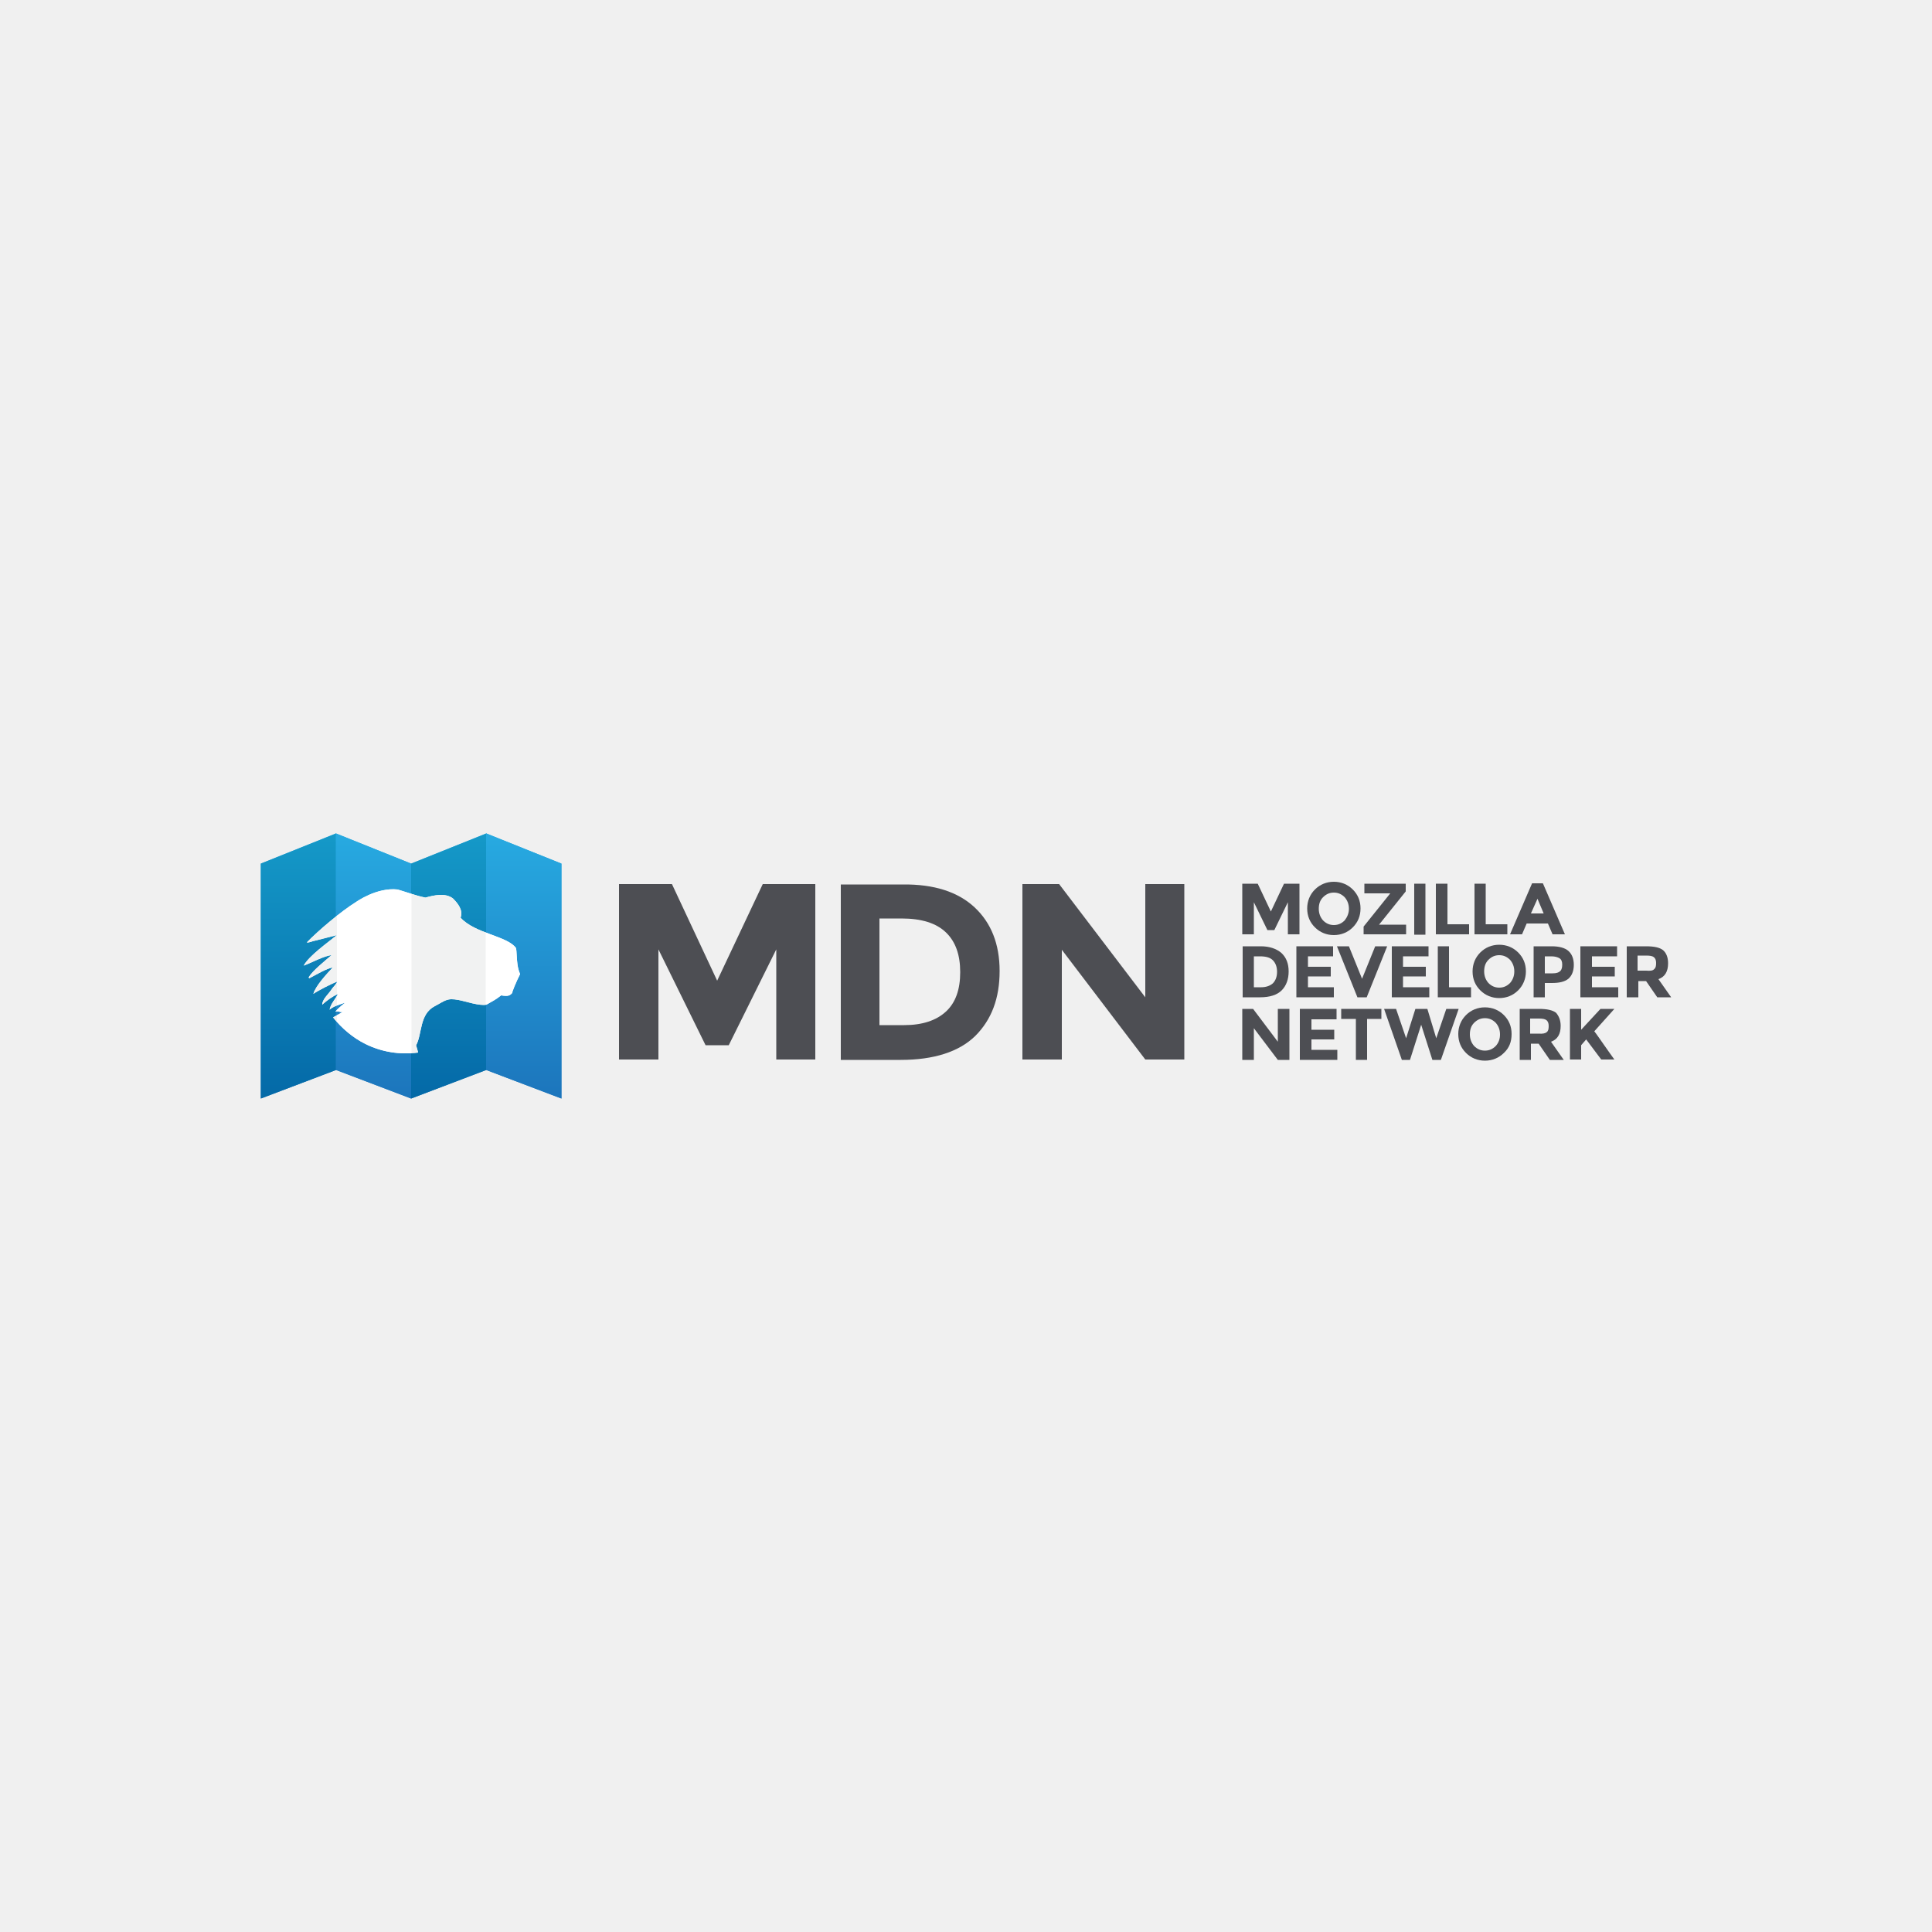
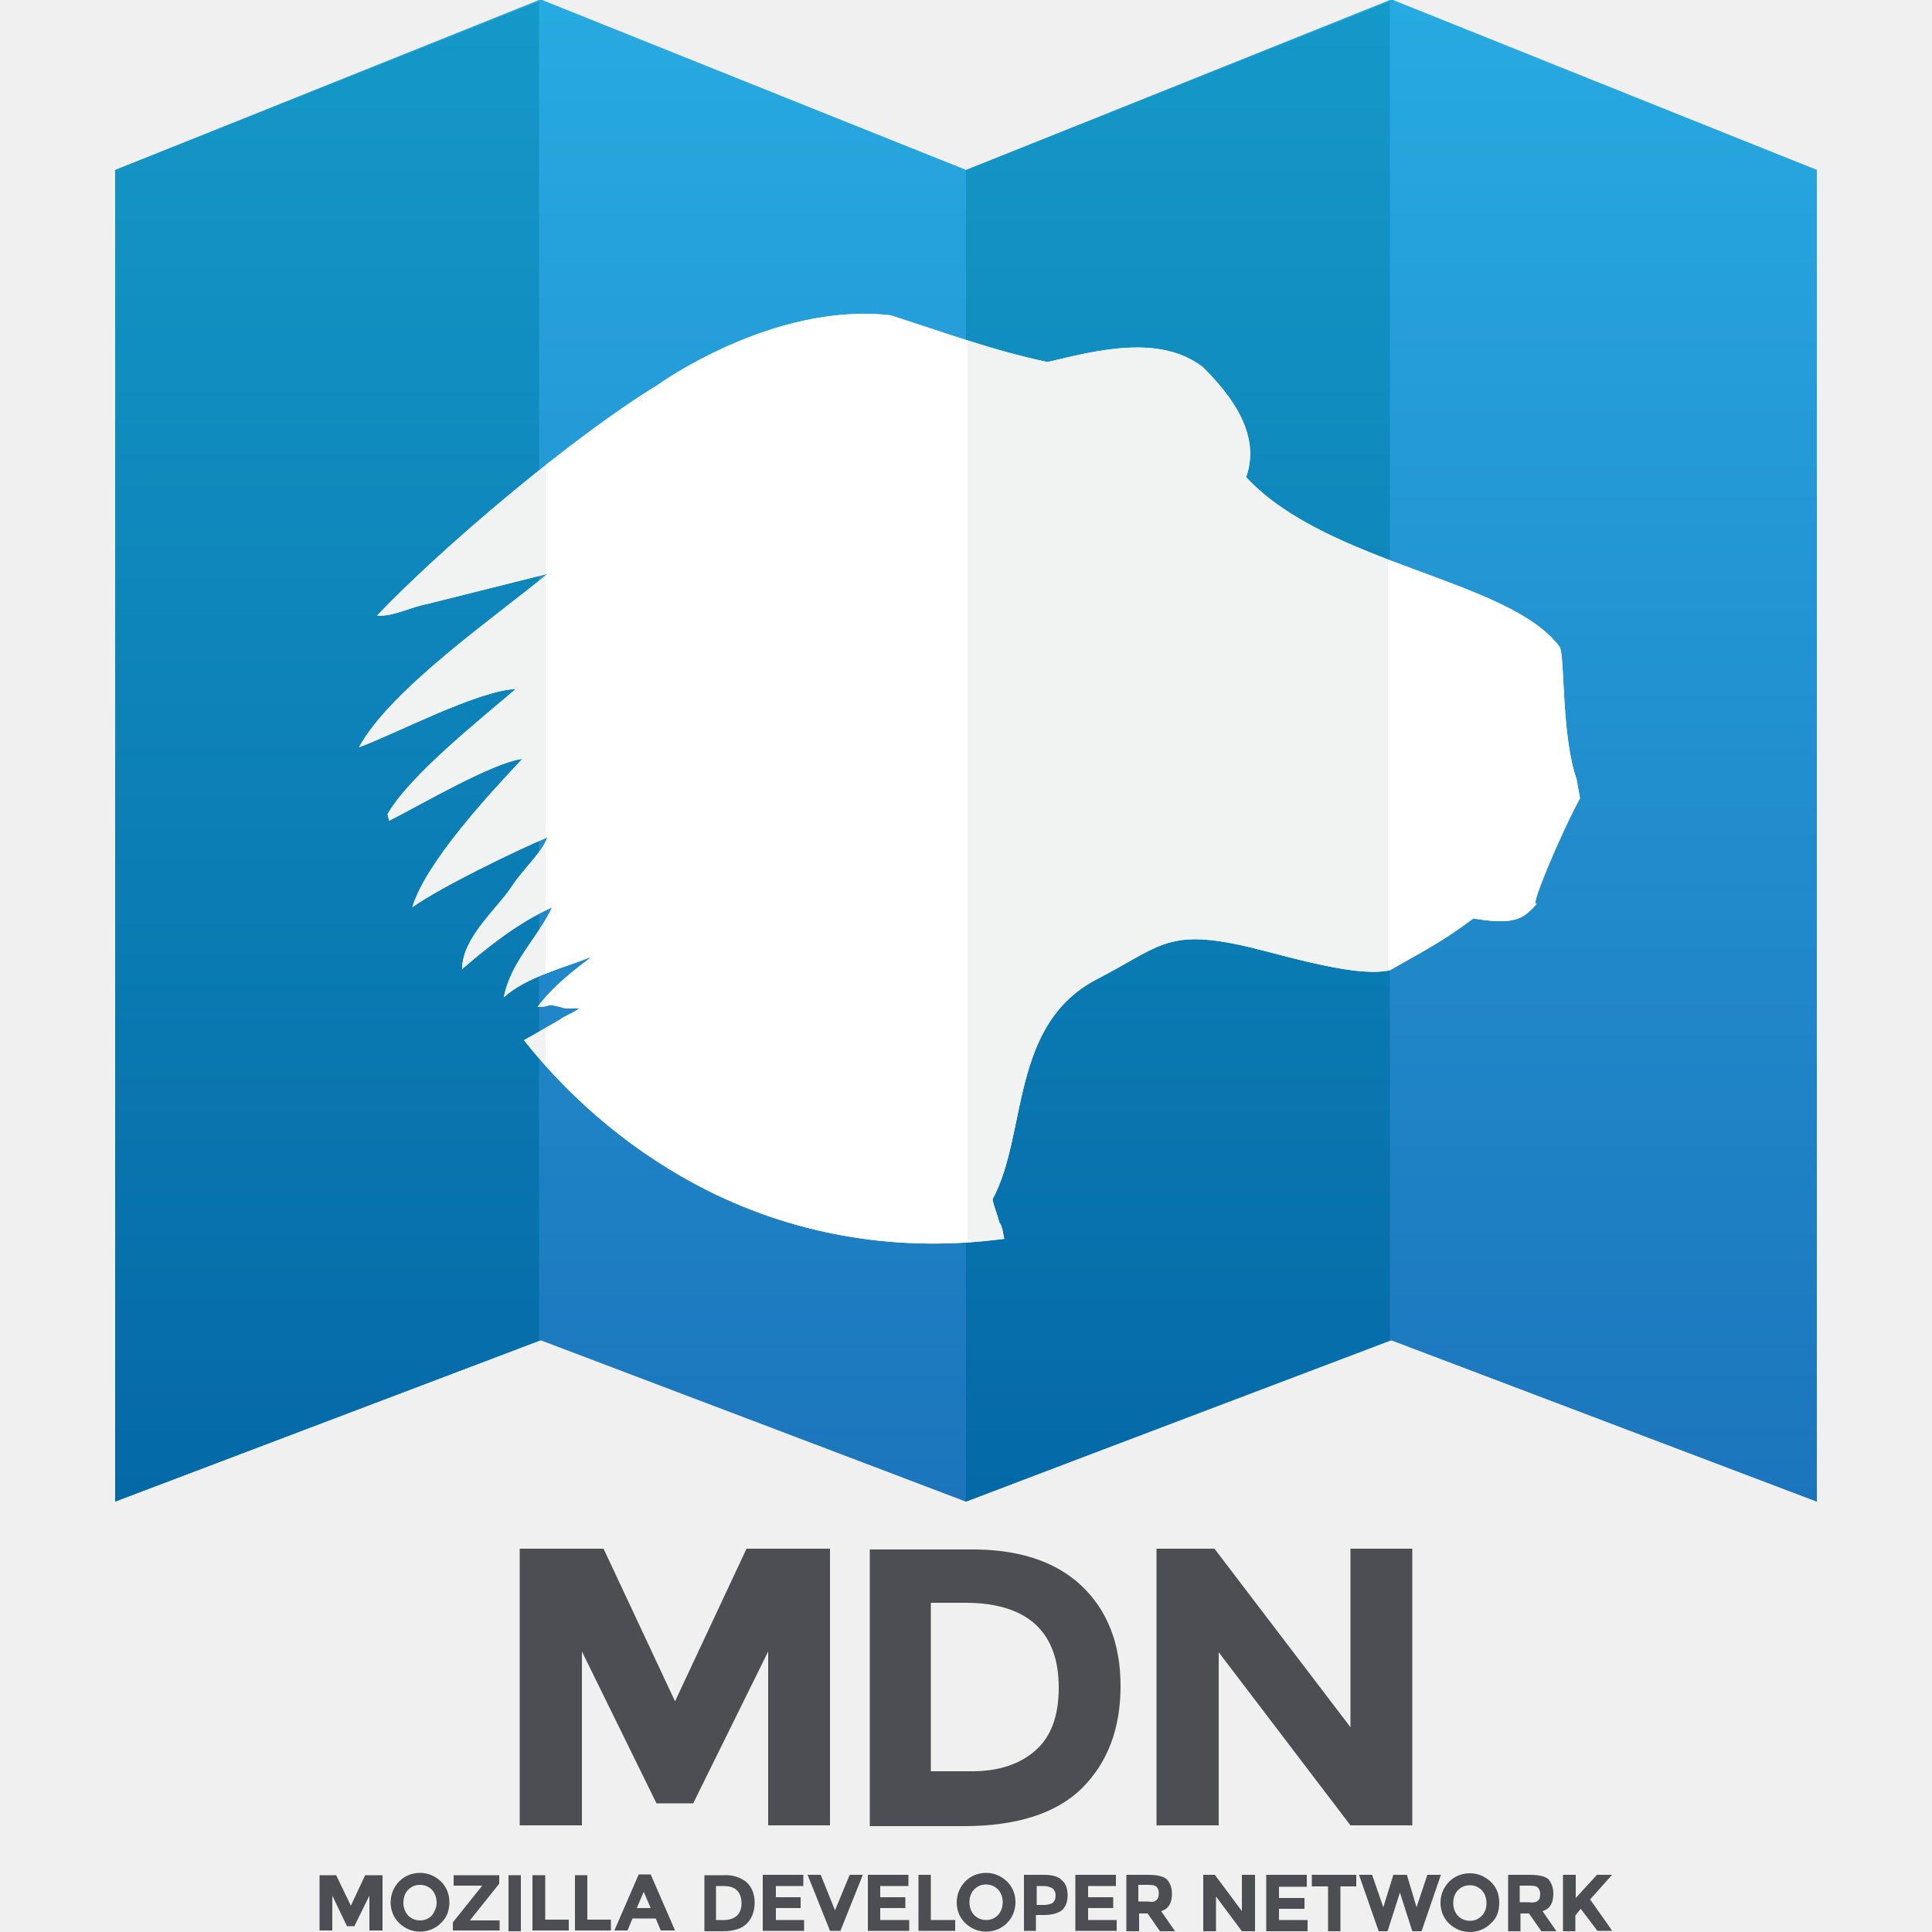
<svg xmlns="http://www.w3.org/2000/svg" xmlns:xlink="http://www.w3.org/1999/xlink" version="1.1" id="Layer_1" x="0px" y="0px" viewBox="0 0 500 500" style="enable-background:new 0 0 500 500;" xml:space="preserve">
  <style type="text/css">
	.st0{fill:#4D4E53;}
- 	.st1{fill:url(#XMLID_81_);}
- 	.st2{fill:url(#XMLID_82_);}
- 	.st3{fill:url(#XMLID_86_);}
- 	.st4{fill:url(#XMLID_87_);}
- 	.st5{fill:url(#XMLID_88_);}
- 	.st6{clip-path:url(#XMLID_89_);fill:#FFFFFF;}
- 	.st7{clip-path:url(#XMLID_90_);fill:#F1F2F2;}
- 	.st8{clip-path:url(#XMLID_91_);fill:#FFFFFF;}
- 	.st9{clip-path:url(#XMLID_92_);fill:#F1F2F2;}
- 	.st10{clip-path:url(#XMLID_93_);fill:#FFFFFF;}
+ 	.st1{fill:url(#XMLID_00000019653129945078768320000013000778217796741007_);}
+ 	.st2{fill:url(#XMLID_00000041274721736817075230000018370065913164681354_);}
+ 	.st3{fill:url(#XMLID_00000026144614075191179890000015735939197053888431_);}
+ 	.st4{fill:url(#XMLID_00000168080833323930722280000012798595169241914800_);}
+ 	.st5{fill:url(#XMLID_00000061447169770605117550000009696044827276908209_);}
+ 	.st6{clip-path:url(#SVGID_00000087386668177347246880000013875470040974411911_);fill:#FFFFFF;}
+ 	.st7{clip-path:url(#SVGID_00000036936119002728265510000005653535276458925754_);fill:#F1F2F2;}
+ 	.st8{clip-path:url(#SVGID_00000011716265554992383260000016486972672307679115_);fill:#FFFFFF;}
+ 	.st9{clip-path:url(#SVGID_00000082340766623240949850000016155625843931506570_);fill:#F1F2F2;}
+ 	.st10{clip-path:url(#SVGID_00000112593686950418872810000004355621451487105684_);fill:#FFFFFF;}
</style>
-   <g id="XMLID_1_">
-     <polygon id="XMLID_3_" class="st0" points="333.3,233.5 329.8,240.7 328,240.7 324.5,233.5 324.5,241.8 321.5,241.8 321.5,228.7    325.5,228.7 328.9,235.9 332.3,228.7 336.3,228.7 336.3,241.8 333.3,241.8 333.3,233.5  " />
-     <path id="XMLID_6_" class="st0" d="M350.1,240c-1.3,1.3-3,2-4.9,2c-1.9,0-3.6-0.7-4.9-2c-1.3-1.3-2-2.9-2-4.9c0-1.9,0.7-3.6,2-4.9   c1.3-1.3,3-2,4.9-2c1.9,0,3.6,0.7,4.9,2c1.3,1.3,2,2.9,2,4.9C352.1,237.1,351.4,238.7,350.1,240z M349.1,235.2c0-1.2-0.4-2.2-1.1-3   c-0.8-0.8-1.7-1.2-2.8-1.2c-1.1,0-2,0.4-2.8,1.2c-0.8,0.8-1.1,1.8-1.1,3c0,1.2,0.4,2.2,1.1,3c0.8,0.8,1.7,1.2,2.8,1.2   c1.1,0,2-0.4,2.8-1.2C348.7,237.3,349.1,236.3,349.1,235.2z" />
-     <polygon id="XMLID_7_" class="st0" points="352.9,241.8 352.9,239.8 359.8,231.2 353.1,231.2 353.1,228.7 363.8,228.7 363.8,230.7    356.9,239.3 363.9,239.3 363.9,241.8 352.9,241.8  " />
-     <rect id="XMLID_8_" x="366" y="228.7" class="st0" width="2.9" height="13.2" />
-     <polygon id="XMLID_9_" class="st0" points="371.6,241.8 371.6,228.7 374.6,228.7 374.6,239.2 380.2,239.2 380.2,241.8  " />
-     <polygon id="XMLID_10_" class="st0" points="381.6,241.8 381.6,228.7 384.5,228.7 384.5,239.2 390.1,239.2 390.1,241.8  " />
-     <path id="XMLID_13_" class="st0" d="M401.8,241.8l-1.2-2.8h-5.5l-1.2,2.8h-3.1l5.7-13.2h2.8l5.7,13.2H401.8z M397.9,232.6l-1.7,3.8   h3.3L397.9,232.6z" />
-     <path id="XMLID_16_" class="st0" d="M331.6,246.6c1.3,1.2,1.9,2.8,1.9,4.8c0,2-0.6,3.7-1.8,4.9c-1.2,1.2-3.1,1.8-5.6,1.8h-4.5   v-13.2h4.7C328.5,244.9,330.3,245.5,331.6,246.6z M329.4,254.5c0.7-0.7,1.1-1.7,1.1-3c0-1.3-0.4-2.3-1.1-3c-0.7-0.7-1.8-1-3.3-1   h-1.6v8h1.9C327.7,255.5,328.7,255.1,329.4,254.5z" />
-     <polygon id="XMLID_17_" class="st0" points="345,244.9 345,247.5 338.5,247.5 338.5,250.2 344.4,250.2 344.4,252.7 338.5,252.7    338.5,255.5 345.2,255.5 345.2,258.1 335.5,258.1 335.5,244.9  " />
-     <polygon id="XMLID_18_" class="st0" points="352.5,253.3 355.9,244.9 359,244.9 353.7,258.1 351.3,258.1 346,244.9 349.1,244.9     " />
-     <polygon id="XMLID_19_" class="st0" points="369.7,244.9 369.7,247.5 363.1,247.5 363.1,250.2 369,250.2 369,252.7 363.1,252.7    363.1,255.5 369.9,255.5 369.9,258.1 360.2,258.1 360.2,244.9  " />
-     <polygon id="XMLID_20_" class="st0" points="372.1,258.1 372.1,244.9 375,244.9 375,255.5 380.7,255.5 380.7,258.1  " />
-     <path id="XMLID_23_" class="st0" d="M392.9,256.3c-1.3,1.3-3,2-4.9,2c-1.9,0-3.6-0.7-4.9-2c-1.3-1.3-2-2.9-2-4.9   c0-1.9,0.7-3.6,2-4.9c1.3-1.3,3-2,4.9-2s3.6,0.7,4.9,2c1.3,1.3,2,2.9,2,4.9C394.9,253.3,394.2,255,392.9,256.3z M391.9,251.4   c0-1.2-0.4-2.2-1.1-3c-0.8-0.8-1.7-1.2-2.8-1.2c-1.1,0-2,0.4-2.8,1.2c-0.8,0.8-1.1,1.8-1.1,3c0,1.2,0.4,2.2,1.1,3   c0.8,0.8,1.7,1.2,2.8,1.2c1.1,0,2-0.4,2.8-1.2C391.5,253.6,391.9,252.6,391.9,251.4z" />
-     <path id="XMLID_26_" class="st0" d="M405.9,246.1c0.9,0.8,1.4,2,1.4,3.6c0,1.6-0.5,2.8-1.4,3.6c-1,0.8-2.4,1.1-4.3,1.1h-1.8v3.7   h-2.9v-13.2h4.7C403.5,244.9,405,245.3,405.9,246.1z M403.8,251.3c0.4-0.4,0.5-1,0.5-1.7s-0.2-1.3-0.7-1.6   c-0.5-0.3-1.2-0.5-2.1-0.5h-1.7v4.4h2C402.8,251.9,403.4,251.7,403.8,251.3z" />
-     <polygon id="XMLID_27_" class="st0" points="418.5,244.9 418.5,247.5 412,247.5 412,250.2 417.9,250.2 417.9,252.7 412,252.7    412,255.5 418.8,255.5 418.8,258.1 409,258.1 409,244.9  " />
-     <path id="XMLID_30_" class="st0" d="M431.7,249.3c0,2.1-0.8,3.5-2.5,4.1l3.3,4.7h-3.6l-2.9-4.2h-2v4.2H421v-13.2h5   c2.1,0,3.5,0.3,4.4,1C431.2,246.6,431.7,247.7,431.7,249.3z M428.1,250.8c0.4-0.3,0.5-0.8,0.5-1.6c0-0.7-0.2-1.2-0.6-1.5   c-0.4-0.3-1-0.4-2-0.4h-2.2v3.9h2.2C427.1,251.3,427.8,251.2,428.1,250.8z" />
-     <polygon id="XMLID_31_" class="st0" points="330.7,261.1 333.7,261.1 333.7,274.3 330.7,274.3 324.5,266.1 324.5,274.3    321.5,274.3 321.5,261.1 324.3,261.1 330.7,269.6  " />
-     <polygon id="XMLID_32_" class="st0" points="345.9,261.1 345.9,263.8 339.4,263.8 339.4,266.5 345.3,266.5 345.3,269 339.4,269    339.4,271.7 346.1,271.7 346.1,274.3 336.4,274.3 336.4,261.1  " />
-     <polygon id="XMLID_33_" class="st0" points="353.8,263.7 353.8,274.3 350.9,274.3 350.9,263.7 347.1,263.7 347.1,261.1    357.5,261.1 357.5,263.7  " />
-     <polygon id="XMLID_34_" class="st0" points="363.9,268.7 366.3,261.1 369.4,261.1 371.7,268.7 374.3,261.1 377.5,261.1    372.9,274.3 370.7,274.3 367.8,265.2 364.9,274.3 362.8,274.3 358.2,261.1 361.3,261.1  " />
-     <path id="XMLID_37_" class="st0" d="M389.2,272.5c-1.3,1.3-3,2-4.9,2c-1.9,0-3.6-0.7-4.9-2c-1.3-1.3-2-2.9-2-4.9   c0-1.9,0.7-3.6,2-4.9c1.3-1.3,3-2,4.9-2s3.6,0.7,4.9,2c1.3,1.3,2,2.9,2,4.9C391.2,269.6,390.6,271.2,389.2,272.5z M388.2,267.7   c0-1.2-0.4-2.2-1.1-3c-0.8-0.8-1.7-1.2-2.8-1.2c-1.1,0-2,0.4-2.8,1.2c-0.8,0.8-1.1,1.8-1.1,3c0,1.2,0.4,2.2,1.1,3   c0.8,0.8,1.7,1.2,2.8,1.2c1.1,0,2-0.4,2.8-1.2C387.9,269.8,388.2,268.8,388.2,267.7z" />
-     <path id="XMLID_40_" class="st0" d="M403.9,265.5c0,2.1-0.8,3.5-2.5,4.1l3.3,4.7h-3.6l-2.9-4.2h-2v4.2h-2.9v-13.2h5   c2,0,3.5,0.3,4.4,1C403.4,262.9,403.9,264,403.9,265.5z M400.3,267.1c0.4-0.3,0.5-0.8,0.5-1.6c0-0.7-0.2-1.2-0.6-1.5   c-0.4-0.3-1-0.4-2-0.4h-2.2v3.9h2.2C399.3,267.6,400,267.4,400.3,267.1z" />
-     <path id="XMLID_41_" class="st0" d="M406.3,261.1h2.9v5.4l5-5.4h3.6l-5.2,5.8c0.5,0.6,1.3,1.8,2.5,3.5c1.2,1.7,2.1,3,2.7,3.8h-3.4   l-3.9-5.2l-1.3,1.5v3.7h-2.9V261.1L406.3,261.1z" />
-     <linearGradient id="XMLID_81_" gradientUnits="userSpaceOnUse" x1="-6.226" y1="2.054" x2="-4.435" y2="2.054" gradientTransform="matrix(0 -38.336 38.336 0 27.6571 45.6574)">
+   <g>
+     <polygon id="XMLID_3_" class="st0" points="95.6,490.6 91.7,498.5 89.8,498.5 86,490.6 86,499.6 82.7,499.6 82.7,485.3 87,485.3    90.8,493.2 94.5,485.3 99,485.3 99,499.6 95.6,499.6  " />
+     <path id="XMLID_6_" class="st0" d="M114.1,497.7c-1.4,1.4-3.3,2.2-5.4,2.2c-2.1,0-3.9-0.8-5.4-2.2c-1.4-1.4-2.2-3.2-2.2-5.4   c0-2.1,0.8-3.9,2.2-5.4c1.4-1.4,3.3-2.2,5.4-2.2c2.1,0,3.9,0.8,5.4,2.2c1.4,1.4,2.2,3.2,2.2,5.4S115.6,496.3,114.1,497.7z    M113,492.4c0-1.3-0.4-2.4-1.2-3.3c-0.8-0.8-1.8-1.3-3.1-1.3c-1.2,0-2.2,0.4-3.1,1.3c-0.8,0.8-1.2,2-1.2,3.3c0,1.3,0.4,2.4,1.2,3.3   c0.8,0.8,1.8,1.3,3.1,1.3c1.2,0,2.2-0.4,3.1-1.3C112.5,494.7,113,493.6,113,492.4z" />
+     <polygon id="XMLID_7_" class="st0" points="117.2,499.6 117.2,497.5 124.8,488 117.4,488 117.4,485.3 129.2,485.3 129.2,487.5    121.6,497 129.3,497 129.3,499.6  " />
+     <rect id="XMLID_8_" x="131.6" y="485.3" class="st0" width="3.2" height="14.5" />
+     <polygon id="XMLID_9_" class="st0" points="137.8,499.6 137.8,485.3 141.1,485.3 141.1,496.8 147.2,496.8 147.2,499.6  " />
+     <polygon id="XMLID_10_" class="st0" points="148.8,499.6 148.8,485.3 152,485.3 152,496.8 158.1,496.8 158.1,499.6  " />
+     <path id="XMLID_13_" class="st0" d="M171,499.6l-1.3-3.1h-6l-1.3,3.1h-3.4l6.3-14.5h3.1l6.3,14.5H171z M166.6,489.6l-1.8,4.2h3.6   L166.6,489.6z" />
+     <path id="XMLID_16_" class="st0" d="M193.2,487.1c1.4,1.3,2.1,3.1,2.1,5.3s-0.7,4.1-2,5.4c-1.3,1.3-3.4,2-6.1,2h-4.9v-14.5h5.2   C189.7,485.2,191.7,485.9,193.2,487.1z M190.7,495.8c0.8-0.8,1.2-1.8,1.2-3.3c0-1.4-0.4-2.5-1.2-3.3c-0.8-0.8-2-1.1-3.6-1.1h-1.8   v8.8h2.1C188.9,496.9,190,496.4,190.7,495.8z" />
+     <polygon id="XMLID_17_" class="st0" points="207.9,485.2 207.9,488.1 200.8,488.1 200.8,491 207.2,491 207.2,493.8 200.8,493.8    200.8,496.9 208.1,496.9 208.1,499.7 197.4,499.7 197.4,485.2  " />
+     <polygon id="XMLID_18_" class="st0" points="216.1,494.4 219.9,485.2 223.3,485.2 217.5,499.7 214.8,499.7 209,485.2 212.4,485.2     " />
+     <polygon id="XMLID_19_" class="st0" points="235.1,485.2 235.1,488.1 227.8,488.1 227.8,491 234.3,491 234.3,493.8 227.8,493.8    227.8,496.9 235.3,496.9 235.3,499.7 224.6,499.7 224.6,485.2  " />
+     <polygon id="XMLID_20_" class="st0" points="237.7,499.7 237.7,485.2 240.9,485.2 240.9,496.9 247.2,496.9 247.2,499.7  " />
+     <path id="XMLID_23_" class="st0" d="M260.6,497.7c-1.4,1.4-3.3,2.2-5.4,2.2c-2.1,0-3.9-0.8-5.4-2.2c-1.4-1.4-2.2-3.2-2.2-5.4   c0-2.1,0.8-3.9,2.2-5.4c1.4-1.4,3.3-2.2,5.4-2.2c2.1,0,3.9,0.8,5.4,2.2c1.4,1.4,2.2,3.2,2.2,5.4C262.8,494.4,262,496.3,260.6,497.7   z M259.5,492.3c0-1.3-0.4-2.4-1.2-3.3c-0.8-0.8-1.8-1.3-3.1-1.3c-1.2,0-2.2,0.4-3.1,1.3c-0.8,0.8-1.2,2-1.2,3.3   c0,1.3,0.4,2.4,1.2,3.3c0.8,0.8,1.8,1.3,3.1,1.3c1.2,0,2.2-0.4,3.1-1.3C259,494.8,259.5,493.7,259.5,492.3z" />
+     <path id="XMLID_26_" class="st0" d="M274.8,486.6c1,0.8,1.5,2.2,1.5,3.9c0,1.8-0.6,3.1-1.5,3.9c-1.1,0.8-2.6,1.2-4.7,1.2h-2v4.1   H265v-14.5h5.2C272.2,485.2,273.9,485.6,274.8,486.6z M272.6,492.3c0.4-0.4,0.6-1.1,0.6-1.8s-0.3-1.4-0.8-1.8   c-0.6-0.3-1.3-0.6-2.3-0.6h-1.8v4.9h2.2C271.5,492.9,272.2,492.7,272.6,492.3z" />
+     <polygon id="XMLID_27_" class="st0" points="288.8,485.2 288.8,488.1 281.6,488.1 281.6,491 288.1,491 288.1,493.8 281.6,493.8    281.6,496.9 289,496.9 289,499.7 278.3,499.7 278.3,485.2  " />
+     <path id="XMLID_30_" class="st0" d="M303.3,490.1c0,2.3-0.8,3.9-2.8,4.5l3.6,5.2h-3.9l-3.2-4.6h-2.2v4.6h-3.3v-14.6h5.5   c2.3,0,3.9,0.3,4.9,1.1C302.7,487.1,303.3,488.3,303.3,490.1z M299.3,491.7c0.4-0.3,0.6-0.8,0.6-1.8c0-0.8-0.3-1.3-0.7-1.7   c-0.4-0.3-1.1-0.4-2.2-0.4h-2.4v4.3h2.4C298.2,492.3,298.9,492.2,299.3,491.7z" />
+     <polygon id="XMLID_31_" class="st0" points="321.4,485.2 324.8,485.2 324.8,499.8 321.4,499.8 314.7,490.8 314.7,499.8    311.4,499.8 311.4,485.2 314.4,485.2 321.4,494.6  " />
+     <polygon id="XMLID_32_" class="st0" points="338.2,485.2 338.2,488.3 331,488.3 331,491.2 337.6,491.2 337.6,494 331,494    331,496.9 338.4,496.9 338.4,499.8 327.7,499.8 327.7,485.2  " />
+     <polygon id="XMLID_33_" class="st0" points="346.9,488.2 346.9,499.8 343.7,499.8 343.7,488.2 339.5,488.2 339.5,485.2 351,485.2    351,488.2  " />
+     <polygon id="XMLID_34_" class="st0" points="358,493.6 360.6,485.2 364.1,485.2 366.6,493.6 369.4,485.2 372.9,485.2 367.9,499.8    365.5,499.8 362.3,489.8 359.1,499.8 356.8,499.8 351.7,485.2 355.1,485.2  " />
+     <path id="XMLID_37_" class="st0" d="M385.8,497.8c-1.4,1.4-3.3,2.2-5.4,2.2c-2.1,0-3.9-0.8-5.4-2.2c-1.4-1.4-2.2-3.2-2.2-5.4   c0-2.1,0.8-3.9,2.2-5.4c1.4-1.4,3.3-2.2,5.4-2.2c2.1,0,3.9,0.8,5.4,2.2s2.2,3.2,2.2,5.4C388,494.6,387.4,496.4,385.8,497.8z    M384.7,492.5c0-1.3-0.4-2.4-1.2-3.3c-0.8-0.8-1.8-1.3-3.1-1.3c-1.2,0-2.2,0.4-3.1,1.3c-0.8,0.8-1.2,2-1.2,3.3   c0,1.3,0.4,2.4,1.2,3.3c0.8,0.8,1.8,1.3,3.1,1.3c1.2,0,2.2-0.4,3.1-1.3C384.4,494.9,384.7,493.7,384.7,492.5z" />
+     <path id="XMLID_40_" class="st0" d="M402,490.1c0,2.3-0.8,3.9-2.8,4.5l3.6,5.2h-3.9l-3.2-4.6h-2.2v4.6h-3.2v-14.6h5.5   c2.2,0,3.9,0.3,4.9,1.1C401.5,487.3,402,488.4,402,490.1z M398,491.9c0.4-0.3,0.6-0.8,0.6-1.8c0-0.8-0.3-1.3-0.7-1.7   c-0.4-0.3-1.1-0.4-2.2-0.4h-2.4v4.3h2.4C396.9,492.5,397.7,492.2,398,491.9z" />
+     <path id="XMLID_41_" class="st0" d="M404.6,485.2h3.2v6l5.5-6h3.9l-5.7,6.4c0.6,0.7,1.4,2,2.8,3.9c1.3,1.8,2.3,3.3,2.9,4.2h-3.8   l-4.3-5.7l-1.4,1.7v4.1h-3.2V485.2L404.6,485.2z" />
+   </g>
+   <g>
+     <linearGradient id="XMLID_00000063621805494941081140000008171762834602332603_" gradientUnits="userSpaceOnUse" x1="470.228" y1="190.1" x2="480.364" y2="190.1" gradientTransform="matrix(0 -38.336 38.336 0 -7037.68 18415.236)">
      <stop offset="0" style="stop-color:#1C75BC" />
      <stop offset="1" style="stop-color:#27AAE1" />
    </linearGradient>
-     <polygon id="XMLID_42_" class="st1" points="125.9,215.7 125.9,215.7 125.8,215.7 125.8,215.7 125.8,215.7 106.4,223.5 87,215.7    87,215.7 87,215.7 86.9,215.7 86.9,215.7 67.5,223.5 67.5,284.3 87,276.9 106.4,284.3 106.4,284.3 106.4,284.3 106.4,284.3    106.4,284.3 125.8,276.9 145.3,284.3 145.3,223.5  " />
-     <linearGradient id="XMLID_82_" gradientUnits="userSpaceOnUse" x1="-6.226" y1="1.718" x2="-4.435" y2="1.718" gradientTransform="matrix(0 -38.336 38.336 0 11.3811 45.6574)">
+     <polygon id="XMLID_42_" style="fill:url(#XMLID_00000063621805494941081140000008171762834602332603_);" points="360.5,0 360.5,0    359.7,0 359.7,0 359.7,0 250,44 140.3,0 140.3,0 140.3,0 139.5,0 139.5,0 29.8,44 29.8,388.6 140.3,346.7 250,388.6 250,388.6    250,388.6 250,388.6 250,388.6 359.7,346.7 470.2,388.6 470.2,44  " />
+     <linearGradient id="XMLID_00000090286461487858740730000005682640220757901747_" gradientUnits="userSpaceOnUse" x1="470.228" y1="186.223" x2="480.364" y2="186.223" gradientTransform="matrix(0 -38.336 38.336 0 -7053.956 18415.236)">
      <stop offset="0" style="stop-color:#0469A7" />
      <stop offset="1" style="stop-color:#1599C8" />
    </linearGradient>
-     <polygon id="XMLID_43_" class="st2" points="67.5,223.5 67.5,284.3 87,276.9 87,215.7  " />
-     <linearGradient id="XMLID_86_" gradientUnits="userSpaceOnUse" x1="-6.226" y1="1.942" x2="-4.435" y2="1.942" gradientTransform="matrix(0 -38.336 38.336 0 22.2316 45.6574)">
+     <polygon id="XMLID_43_" style="fill:url(#XMLID_00000090286461487858740730000005682640220757901747_);" points="29.8,44    29.8,388.6 140.3,346.7 140.3,0  " />
+     <linearGradient id="XMLID_00000045616011684436968510000007428649647056596897_" gradientUnits="userSpaceOnUse" x1="470.228" y1="188.8" x2="480.364" y2="188.8" gradientTransform="matrix(0 -38.336 38.336 0 -7043.105 18415.236)">
      <stop offset="0" style="stop-color:#1C75BC" />
      <stop offset="1" style="stop-color:#27AAE1" />
    </linearGradient>
-     <polygon id="XMLID_44_" class="st3" points="106.4,223.5 106.4,284.3 86.9,276.9 86.9,215.7  " />
-     <linearGradient id="XMLID_87_" gradientUnits="userSpaceOnUse" x1="-6.226" y1="2.166" x2="-4.435" y2="2.166" gradientTransform="matrix(0 -38.336 38.336 0 33.0826 45.6574)">
+     <polygon id="XMLID_44_" style="fill:url(#XMLID_00000045616011684436968510000007428649647056596897_);" points="250,44 250,388.6    139.5,346.7 139.5,0  " />
+     <linearGradient id="XMLID_00000021120195865839495410000011629198026612731043_" gradientUnits="userSpaceOnUse" x1="470.228" y1="191.4" x2="480.364" y2="191.4" gradientTransform="matrix(0 -38.336 38.336 0 -7032.254 18415.236)">
      <stop offset="0" style="stop-color:#0469A7" />
      <stop offset="1" style="stop-color:#1599C8" />
    </linearGradient>
-     <polygon id="XMLID_45_" class="st4" points="106.4,223.5 106.4,284.3 125.9,276.9 125.9,215.7  " />
-     <linearGradient id="XMLID_88_" gradientUnits="userSpaceOnUse" x1="-6.226" y1="2.39" x2="-4.435" y2="2.39" gradientTransform="matrix(0 -38.336 38.336 0 43.9336 45.6574)">
+     <polygon id="XMLID_45_" style="fill:url(#XMLID_00000021120195865839495410000011629198026612731043_);" points="250,44 250,388.6    360.5,346.7 360.5,0  " />
+     <linearGradient id="XMLID_00000180326411239457316920000003112064573942308010_" gradientUnits="userSpaceOnUse" x1="470.228" y1="193.978" x2="480.364" y2="193.978" gradientTransform="matrix(0 -38.336 38.336 0 -7021.403 18415.236)">
      <stop offset="0" style="stop-color:#1C75BC" />
      <stop offset="1" style="stop-color:#27AAE1" />
    </linearGradient>
-     <polygon id="XMLID_46_" class="st5" points="145.3,223.5 145.3,284.3 125.8,276.9 125.8,215.7  " />
+     <polygon id="XMLID_46_" style="fill:url(#XMLID_00000180326411239457316920000003112064573942308010_);" points="470.2,44    470.2,388.6 359.7,346.7 359.7,0  " />
    <g id="XMLID_49_">
-       <defs>
-         <path id="XMLID_48_" d="M134.3,251.3c-0.7-2-0.5-5.5-0.8-6c-2.3-3.1-10.6-3.7-14.3-7.8c0.7-2-0.7-3.7-2-5c-2-1.5-4.9-0.8-7.1-0.2     c-2.5-0.5-4.8-1.4-7.2-2.1c-5.4-0.6-10.7,3.2-10.7,3.2c-3.9,2.4-9.9,7.5-12.8,10.5c0.7,0.1,1.5-0.4,2.3-0.5l5.5-1.4     c-2.3,1.9-7.2,5.3-8.6,7.9c1.7-0.6,5.4-2.6,7.2-2.7c-1.6,1.4-4.9,4-5.9,5.7l0.1,0.3c1.4-0.7,4.7-2.7,6.1-2.8     c-1.5,1.6-4.4,4.7-5,6.8c1.3-0.9,4.7-2.6,6.2-3.2c-0.3,0.8-1.1,1.4-1.6,2.2c-0.7,1.1-2.3,2.4-2.3,3.8c1.2-1.1,2.6-2.1,4.1-2.8     c-0.7,1.4-1.9,2.5-2.2,4.1c1-0.9,2.8-1.4,4-1.8l-0.1,0.1c-0.1,0.1-1.5,1.1-2.4,2.2c0.8,0,0.2-0.2,1.3,0.1l0.6,0     c-0.3,0.2-0.6,0.3-0.9,0.5c-0.5,0.3-1.1,0.6-1.6,0.9c2.3,2.9,5.2,5.3,8.4,6.9c4.3,2.1,8.9,2.8,13.6,2.2c-0.1-0.3-0.1-0.5-0.2-0.8     l0,0c-0.1-0.3-0.2-0.7-0.3-1l0-0.1c1.6-3,0.8-8,4.8-10.1c2.7-1.4,3.1-2.2,6.2-1.6c1.7,0.3,5.4,1.6,7.2,1.2     c1.6-0.9,2.4-1.3,3.8-2.4c1.8,0.3,2.3,0.1,3-0.8c-0.6,0.8,1.1-3.2,1.9-4.7L134.3,251.3z" />
-       </defs>
-       <clipPath id="XMLID_89_">
-         <use xlink:href="#XMLID_48_" style="overflow:visible;" />
-       </clipPath>
-       <ellipse id="XMLID_50_" class="st6" cx="106.3" cy="251.5" rx="36.1" ry="24.5" />
+       <g>
+         <g>
+           <defs>
+             <path id="SVGID_1_" d="M408,201.6c-3.9-11.2-3-31.1-4.3-34.1c-13-17.7-60-21.2-81.2-44c3.9-11.2-3.9-21.2-11.2-28.5       c-11.2-8.6-27.6-4.3-40.2-1.3c-14.2-3-27.2-7.8-40.6-12.1c-30.7-3.5-60.4,18.1-60.4,18.1c-22,13.4-56.1,42.3-72.5,59.6       c3.9,0.4,8.6-2.2,13-3l31.1-7.8c-13,10.8-40.6,29.8-48.8,44.9c9.5-3.5,30.7-14.7,40.6-15.1c-9.1,7.8-27.6,22.5-33.2,32.4       l0.4,1.7c7.8-3.9,26.8-15.1,34.5-16c-8.6,9.1-25,26.8-28.5,38.4c7.3-5.2,26.8-14.7,35-18.1c-1.7,4.3-6,7.8-9.1,12.5       c-3.9,6-13,13.4-13,21.6c6.9-6,14.7-12.1,23.3-16c-3.9,8.2-10.8,14.2-12.5,23.3c5.6-5.2,16-7.8,22.5-10.4l-0.4,0.4       c-0.4,0.4-8.6,6-13.4,12.5c4.3,0,1.3-1.3,7.3,0.4h3.5c-1.7,1.3-3.5,1.7-5.2,3c-3,1.7-6,3.5-9.1,5.2       c13,16.4,29.4,29.8,47.5,38.9c24.2,12.1,50.5,16,76.8,12.5c-0.4-1.7-0.4-3-1.3-4.3l0,0c-0.4-1.7-1.3-3.9-1.7-5.6v-0.4       c9.1-16.8,4.3-45.3,27.2-57c15.1-7.8,17.7-12.5,35-9.1c9.5,1.7,30.7,9.1,40.6,6.9c9.1-5.2,13.4-7.3,21.6-13.4       c10.4,1.7,13,0.4,16.8-4.3c-3.5,4.3,6-18.1,10.8-26.8L408,201.6z" />
+           </defs>
+           <clipPath id="SVGID_00000087376639693586681550000015622652368593602689_">
+             <use xlink:href="#SVGID_1_" style="overflow:visible;" />
+           </clipPath>
+           <ellipse id="XMLID_50_" style="clip-path:url(#SVGID_00000087376639693586681550000015622652368593602689_);fill:#FFFFFF;" cx="249.6" cy="202.9" rx="204.2" ry="138.6" />
+         </g>
+       </g>
    </g>
    <g id="XMLID_52_">
-       <defs>
-         <path id="XMLID_51_" d="M134.3,251.3c-0.7-2-0.5-5.5-0.8-6c-2.3-3.1-10.6-3.7-14.3-7.8c0.7-2-0.7-3.7-2-5c-2-1.5-4.9-0.8-7.1-0.2     c-2.5-0.5-4.8-1.4-7.2-2.1c-5.4-0.6-10.7,3.2-10.7,3.2c-3.9,2.4-9.9,7.5-12.8,10.5c0.7,0.1,1.5-0.4,2.3-0.5l5.5-1.4     c-2.3,1.9-7.2,5.3-8.6,7.9c1.7-0.6,5.4-2.6,7.2-2.7c-1.6,1.4-4.9,4-5.9,5.7l0.1,0.3c1.4-0.7,4.7-2.7,6.1-2.8     c-1.5,1.6-4.4,4.7-5,6.8c1.3-0.9,4.7-2.6,6.2-3.2c-0.3,0.8-1.1,1.4-1.6,2.2c-0.7,1.1-2.3,2.4-2.3,3.8c1.2-1.1,2.6-2.1,4.1-2.8     c-0.7,1.4-1.9,2.5-2.2,4.1c1-0.9,2.8-1.4,4-1.8l-0.1,0.1c-0.1,0.1-1.5,1.1-2.4,2.2c0.8,0,0.2-0.2,1.3,0.1l0.6,0     c-0.3,0.2-0.6,0.3-0.9,0.5c-0.5,0.3-1.1,0.6-1.6,0.9c2.3,2.9,5.2,5.3,8.4,6.9c4.3,2.1,8.9,2.8,13.6,2.2c-0.1-0.3-0.1-0.5-0.2-0.8     l0,0c-0.1-0.3-0.2-0.7-0.3-1l0-0.1c1.6-3,0.8-8,4.8-10.1c2.7-1.4,3.1-2.2,6.2-1.6c1.7,0.3,5.4,1.6,7.2,1.2     c1.6-0.9,2.4-1.3,3.8-2.4c1.8,0.3,2.3,0.1,3-0.8c-0.6,0.8,1.1-3.2,1.9-4.7L134.3,251.3z" />
-       </defs>
-       <clipPath id="XMLID_90_">
-         <use xlink:href="#XMLID_51_" style="overflow:visible;" />
-       </clipPath>
-       <polygon id="XMLID_53_" class="st7" points="68,224.7 68,286 87.3,278.5 87.3,216.8   " />
+       <g>
+         <g>
+           <defs>
+             <path id="SVGID_00000070094121557964352800000010822403312884041605_" d="M408,201.6c-3.9-11.2-3-31.1-4.3-34.1       c-13-17.7-60-21.2-81.2-44c3.9-11.2-3.9-21.2-11.2-28.5c-11.2-8.6-27.6-4.3-40.2-1.3c-14.2-3-27.2-7.8-40.6-12.1       c-30.7-3.5-60.4,18.1-60.4,18.1c-22,13.4-56.1,42.3-72.5,59.6c3.9,0.4,8.6-2.2,13-3l31.1-7.8c-13,10.8-40.6,29.8-48.8,44.9       c9.5-3.5,30.7-14.7,40.6-15.1c-9.1,7.8-27.6,22.5-33.2,32.4l0.4,1.7c7.8-3.9,26.8-15.1,34.5-16c-8.6,9.1-25,26.8-28.5,38.4       c7.3-5.2,26.8-14.7,35-18.1c-1.7,4.3-6,7.8-9.1,12.5c-3.9,6-13,13.4-13,21.6c6.9-6,14.7-12.1,23.3-16       c-3.9,8.2-10.8,14.2-12.5,23.3c5.6-5.2,16-7.8,22.5-10.4l-0.4,0.4c-0.4,0.4-8.6,6-13.4,12.5c4.3,0,1.3-1.3,7.3,0.4h3.5       c-1.7,1.3-3.5,1.7-5.2,3c-3,1.7-6,3.5-9.1,5.2c13,16.4,29.4,29.8,47.5,38.9c24.2,12.1,50.5,16,76.8,12.5       c-0.4-1.7-0.4-3-1.3-4.3l0,0c-0.4-1.7-1.3-3.9-1.7-5.6v-0.4c9.1-16.8,4.3-45.3,27.2-57c15.1-7.8,17.7-12.5,35-9.1       c9.5,1.7,30.7,9.1,40.6,6.9c9.1-5.2,13.4-7.3,21.6-13.4c10.4,1.7,13,0.4,16.8-4.3c-3.5,4.3,6-18.1,10.8-26.8L408,201.6z" />
+           </defs>
+           <clipPath id="SVGID_00000021817122993872088910000010801182639110102953_">
+             <use xlink:href="#SVGID_00000070094121557964352800000010822403312884041605_" style="overflow:visible;" />
+           </clipPath>
+           <polygon id="XMLID_53_" style="clip-path:url(#SVGID_00000021817122993872088910000010801182639110102953_);fill:#F1F2F2;" points="      32.4,50.9 32.4,398.1 142.1,355.8 142.1,6.5     " />
+         </g>
+       </g>
    </g>
    <g id="XMLID_55_">
-       <defs>
-         <path id="XMLID_54_" d="M134.3,251.3c-0.7-2-0.5-5.5-0.8-6c-2.3-3.1-10.6-3.7-14.3-7.8c0.7-2-0.7-3.7-2-5c-2-1.5-4.9-0.8-7.1-0.2     c-2.5-0.5-4.8-1.4-7.2-2.1c-5.4-0.6-10.7,3.2-10.7,3.2c-3.9,2.4-9.9,7.5-12.8,10.5c0.7,0.1,1.5-0.4,2.3-0.5l5.5-1.4     c-2.3,1.9-7.2,5.3-8.6,7.9c1.7-0.6,5.4-2.6,7.2-2.7c-1.6,1.4-4.9,4-5.9,5.7l0.1,0.3c1.4-0.7,4.7-2.7,6.1-2.8     c-1.5,1.6-4.4,4.7-5,6.8c1.3-0.9,4.7-2.6,6.2-3.2c-0.3,0.8-1.1,1.4-1.6,2.2c-0.7,1.1-2.3,2.4-2.3,3.8c1.2-1.1,2.6-2.1,4.1-2.8     c-0.7,1.4-1.9,2.5-2.2,4.1c1-0.9,2.8-1.4,4-1.8l-0.1,0.1c-0.1,0.1-1.5,1.1-2.4,2.2c0.8,0,0.2-0.2,1.3,0.1l0.6,0     c-0.3,0.2-0.6,0.3-0.9,0.5c-0.5,0.3-1.1,0.6-1.6,0.9c2.3,2.9,5.2,5.3,8.4,6.9c4.3,2.1,8.9,2.8,13.6,2.2c-0.1-0.3-0.1-0.5-0.2-0.8     l0,0c-0.1-0.3-0.2-0.7-0.3-1l0-0.1c1.6-3,0.8-8,4.8-10.1c2.7-1.4,3.1-2.2,6.2-1.6c1.7,0.3,5.4,1.6,7.2,1.2     c1.6-0.9,2.4-1.3,3.8-2.4c1.8,0.3,2.3,0.1,3-0.8c-0.6,0.8,1.1-3.2,1.9-4.7L134.3,251.3z" />
-       </defs>
-       <clipPath id="XMLID_91_">
-         <use xlink:href="#XMLID_54_" style="overflow:visible;" />
-       </clipPath>
-       <polygon id="XMLID_56_" class="st8" points="106.6,224.7 106.6,286 87.2,278.5 87.2,216.8   " />
+       <g>
+         <g>
+           <defs>
+             <path id="SVGID_00000022523874318855658860000009226939451645314713_" d="M408,201.6c-3.9-11.2-3-31.1-4.3-34.1       c-13-17.7-60-21.2-81.2-44c3.9-11.2-3.9-21.2-11.2-28.5c-11.2-8.6-27.6-4.3-40.2-1.3c-14.2-3-27.2-7.8-40.6-12.1       c-30.7-3.5-60.4,18.1-60.4,18.1c-22,13.4-56.1,42.3-72.5,59.6c3.9,0.4,8.6-2.2,13-3l31.1-7.8c-13,10.8-40.6,29.8-48.8,44.9       c9.5-3.5,30.7-14.7,40.6-15.1c-9.1,7.8-27.6,22.5-33.2,32.4l0.4,1.7c7.8-3.9,26.8-15.1,34.5-16c-8.6,9.1-25,26.8-28.5,38.4       c7.3-5.2,26.8-14.7,35-18.1c-1.7,4.3-6,7.8-9.1,12.5c-3.9,6-13,13.4-13,21.6c6.9-6,14.7-12.1,23.3-16       c-3.9,8.2-10.8,14.2-12.5,23.3c5.6-5.2,16-7.8,22.5-10.4l-0.4,0.4c-0.4,0.4-8.6,6-13.4,12.5c4.3,0,1.3-1.3,7.3,0.4h3.5       c-1.7,1.3-3.5,1.7-5.2,3c-3,1.7-6,3.5-9.1,5.2c13,16.4,29.4,29.8,47.5,38.9c24.2,12.1,50.5,16,76.8,12.5       c-0.4-1.7-0.4-3-1.3-4.3l0,0c-0.4-1.7-1.3-3.9-1.7-5.6v-0.4c9.1-16.8,4.3-45.3,27.2-57c15.1-7.8,17.7-12.5,35-9.1       c9.5,1.7,30.7,9.1,40.6,6.9c9.1-5.2,13.4-7.3,21.6-13.4c10.4,1.7,13,0.4,16.8-4.3c-3.5,4.3,6-18.1,10.8-26.8L408,201.6z" />
+           </defs>
+           <clipPath id="SVGID_00000070086436653667216960000005626156193875472539_">
+             <use xlink:href="#SVGID_00000022523874318855658860000009226939451645314713_" style="overflow:visible;" />
+           </clipPath>
+           <polygon id="XMLID_56_" style="clip-path:url(#SVGID_00000070086436653667216960000005626156193875472539_);fill:#FFFFFF;" points="      251.3,50.9 251.3,398.1 141.2,355.8 141.2,6.5     " />
+         </g>
+       </g>
    </g>
    <g id="XMLID_58_">
-       <defs>
-         <path id="XMLID_57_" d="M134.3,251.3c-0.7-2-0.5-5.5-0.8-6c-2.3-3.1-10.6-3.7-14.3-7.8c0.7-2-0.7-3.7-2-5c-2-1.5-4.9-0.8-7.1-0.2     c-2.5-0.5-4.8-1.4-7.2-2.1c-5.4-0.6-10.7,3.2-10.7,3.2c-3.9,2.4-9.9,7.5-12.8,10.5c0.7,0.1,1.5-0.4,2.3-0.5l5.5-1.4     c-2.3,1.9-7.2,5.3-8.6,7.9c1.7-0.6,5.4-2.6,7.2-2.7c-1.6,1.4-4.9,4-5.9,5.7l0.1,0.3c1.4-0.7,4.7-2.7,6.1-2.8     c-1.5,1.6-4.4,4.7-5,6.8c1.3-0.9,4.7-2.6,6.2-3.2c-0.3,0.8-1.1,1.4-1.6,2.2c-0.7,1.1-2.3,2.4-2.3,3.8c1.2-1.1,2.6-2.1,4.1-2.8     c-0.7,1.4-1.9,2.5-2.2,4.1c1-0.9,2.8-1.4,4-1.8l-0.1,0.1c-0.1,0.1-1.5,1.1-2.4,2.2c0.8,0,0.2-0.2,1.3,0.1l0.6,0     c-0.3,0.2-0.6,0.3-0.9,0.5c-0.5,0.3-1.1,0.6-1.6,0.9c2.3,2.9,5.2,5.3,8.4,6.9c4.3,2.1,8.9,2.8,13.6,2.2c-0.1-0.3-0.1-0.5-0.2-0.8     l0,0c-0.1-0.3-0.2-0.7-0.3-1l0-0.1c1.6-3,0.8-8,4.8-10.1c2.7-1.4,3.1-2.2,6.2-1.6c1.7,0.3,5.4,1.6,7.2,1.2     c1.6-0.9,2.4-1.3,3.8-2.4c1.8,0.3,2.3,0.1,3-0.8c-0.6,0.8,1.1-3.2,1.9-4.7L134.3,251.3z" />
-       </defs>
-       <clipPath id="XMLID_92_">
-         <use xlink:href="#XMLID_57_" style="overflow:visible;" />
-       </clipPath>
-       <polygon id="XMLID_59_" class="st9" points="106.5,224.7 106.5,286 125.8,278.5 125.8,216.8   " />
+       <g>
+         <g>
+           <defs>
+             <path id="SVGID_00000073695493203806049990000015397879921815455676_" d="M408,201.6c-3.9-11.2-3-31.1-4.3-34.1       c-13-17.7-60-21.2-81.2-44c3.9-11.2-3.9-21.2-11.2-28.5c-11.2-8.6-27.6-4.3-40.2-1.3c-14.2-3-27.2-7.8-40.6-12.1       c-30.7-3.5-60.4,18.1-60.4,18.1c-22,13.4-56.1,42.3-72.5,59.6c3.9,0.4,8.6-2.2,13-3l31.1-7.8c-13,10.8-40.6,29.8-48.8,44.9       c9.5-3.5,30.7-14.7,40.6-15.1c-9.1,7.8-27.6,22.5-33.2,32.4l0.4,1.7c7.8-3.9,26.8-15.1,34.5-16c-8.6,9.1-25,26.8-28.5,38.4       c7.3-5.2,26.8-14.7,35-18.1c-1.7,4.3-6,7.8-9.1,12.5c-3.9,6-13,13.4-13,21.6c6.9-6,14.7-12.1,23.3-16       c-3.9,8.2-10.8,14.2-12.5,23.3c5.6-5.2,16-7.8,22.5-10.4l-0.4,0.4c-0.4,0.4-8.6,6-13.4,12.5c4.3,0,1.3-1.3,7.3,0.4h3.5       c-1.7,1.3-3.5,1.7-5.2,3c-3,1.7-6,3.5-9.1,5.2c13,16.4,29.4,29.8,47.5,38.9c24.2,12.1,50.5,16,76.8,12.5       c-0.4-1.7-0.4-3-1.3-4.3l0,0c-0.4-1.7-1.3-3.9-1.7-5.6v-0.4c9.1-16.8,4.3-45.3,27.2-57c15.1-7.8,17.7-12.5,35-9.1       c9.5,1.7,30.7,9.1,40.6,6.9c9.1-5.2,13.4-7.3,21.6-13.4c10.4,1.7,13,0.4,16.8-4.3c-3.5,4.3,6-18.1,10.8-26.8L408,201.6z" />
+           </defs>
+           <clipPath id="SVGID_00000097477004291848889520000006885907485442950070_">
+             <use xlink:href="#SVGID_00000073695493203806049990000015397879921815455676_" style="overflow:visible;" />
+           </clipPath>
+           <polygon id="XMLID_59_" style="clip-path:url(#SVGID_00000097477004291848889520000006885907485442950070_);fill:#F1F2F2;" points="      250.4,50.9 250.4,398.1 359.7,355.8 359.7,6.5     " />
+         </g>
+       </g>
    </g>
    <g id="XMLID_61_">
-       <defs>
-         <path id="XMLID_60_" d="M134.3,251.3c-0.7-2-0.5-5.5-0.8-6c-2.3-3.1-10.6-3.7-14.3-7.8c0.7-2-0.7-3.7-2-5c-2-1.5-4.9-0.8-7.1-0.2     c-2.5-0.5-4.8-1.4-7.2-2.1c-5.4-0.6-10.7,3.2-10.7,3.2c-3.9,2.4-9.9,7.5-12.8,10.5c0.7,0.1,1.5-0.4,2.3-0.5l5.5-1.4     c-2.3,1.9-7.2,5.3-8.6,7.9c1.7-0.6,5.4-2.6,7.2-2.7c-1.6,1.4-4.9,4-5.9,5.7l0.1,0.3c1.4-0.7,4.7-2.7,6.1-2.8     c-1.5,1.6-4.4,4.7-5,6.8c1.3-0.9,4.7-2.6,6.2-3.2c-0.3,0.8-1.1,1.4-1.6,2.2c-0.7,1.1-2.3,2.4-2.3,3.8c1.2-1.1,2.6-2.1,4.1-2.8     c-0.7,1.4-1.9,2.5-2.2,4.1c1-0.9,2.8-1.4,4-1.8l-0.1,0.1c-0.1,0.1-1.5,1.1-2.4,2.2c0.8,0,0.2-0.2,1.3,0.1l0.6,0     c-0.3,0.2-0.6,0.3-0.9,0.5c-0.5,0.3-1.1,0.6-1.6,0.9c2.3,2.9,5.2,5.3,8.4,6.9c4.3,2.1,8.9,2.8,13.6,2.2c-0.1-0.3-0.1-0.5-0.2-0.8     l0,0c-0.1-0.3-0.2-0.7-0.3-1l0-0.1c1.6-3,0.8-8,4.8-10.1c2.7-1.4,3.1-2.2,6.2-1.6c1.7,0.3,5.4,1.6,7.2,1.2     c1.6-0.9,2.4-1.3,3.8-2.4c1.8,0.3,2.3,0.1,3-0.8c-0.6,0.8,1.1-3.2,1.9-4.7L134.3,251.3z" />
-       </defs>
-       <clipPath id="XMLID_93_">
-         <use xlink:href="#XMLID_60_" style="overflow:visible;" />
-       </clipPath>
-       <polygon id="XMLID_62_" class="st10" points="145,224.7 145,286 125.7,278.5 125.7,216.8   " />
+       <g>
+         <g>
+           <defs>
+             <path id="SVGID_00000137131374110145276300000002791367809212294018_" d="M408,201.6c-3.9-11.2-3-31.1-4.3-34.1       c-13-17.7-60-21.2-81.2-44c3.9-11.2-3.9-21.2-11.2-28.5c-11.2-8.6-27.6-4.3-40.2-1.3c-14.2-3-27.2-7.8-40.6-12.1       c-30.7-3.5-60.4,18.1-60.4,18.1c-22,13.4-56.1,42.3-72.5,59.6c3.9,0.4,8.6-2.2,13-3l31.1-7.8c-13,10.8-40.6,29.8-48.8,44.9       c9.5-3.5,30.7-14.7,40.6-15.1c-9.1,7.8-27.6,22.5-33.2,32.4l0.4,1.7c7.8-3.9,26.8-15.1,34.5-16c-8.6,9.1-25,26.8-28.5,38.4       c7.3-5.2,26.8-14.7,35-18.1c-1.7,4.3-6,7.8-9.1,12.5c-3.9,6-13,13.4-13,21.6c6.9-6,14.7-12.1,23.3-16       c-3.9,8.2-10.8,14.2-12.5,23.3c5.6-5.2,16-7.8,22.5-10.4l-0.4,0.4c-0.4,0.4-8.6,6-13.4,12.5c4.3,0,1.3-1.3,7.3,0.4h3.5       c-1.7,1.3-3.5,1.7-5.2,3c-3,1.7-6,3.5-9.1,5.2c13,16.4,29.4,29.8,47.5,38.9c24.2,12.1,50.5,16,76.8,12.5       c-0.4-1.7-0.4-3-1.3-4.3l0,0c-0.4-1.7-1.3-3.9-1.7-5.6v-0.4c9.1-16.8,4.3-45.3,27.2-57c15.1-7.8,17.7-12.5,35-9.1       c9.5,1.7,30.7,9.1,40.6,6.9c9.1-5.2,13.4-7.3,21.6-13.4c10.4,1.7,13,0.4,16.8-4.3c-3.5,4.3,6-18.1,10.8-26.8L408,201.6z" />
+           </defs>
+           <clipPath id="SVGID_00000012452894199201833530000014640569893917019309_">
+             <use xlink:href="#SVGID_00000137131374110145276300000002791367809212294018_" style="overflow:visible;" />
+           </clipPath>
+           <polygon id="XMLID_62_" style="clip-path:url(#SVGID_00000012452894199201833530000014640569893917019309_);fill:#FFFFFF;" points="      468.5,50.9 468.5,398.1 359.2,355.8 359.2,6.5     " />
+         </g>
+       </g>
    </g>
-     <polygon id="XMLID_47_" class="st0" points="200.9,245.7 188.6,270.5 182.6,270.5 170.4,245.7 170.4,274.2 160.2,274.2    160.2,228.8 173.9,228.8 185.6,253.8 197.4,228.8 211,228.8 211,274.2 200.9,274.2 200.9,245.7  " />
-     <path id="XMLID_65_" class="st0" d="M252.2,234.8c4.3,4,6.5,9.5,6.5,16.5c0,7.1-2.1,12.6-6.3,16.8c-4.2,4.1-10.7,6.2-19.3,6.2   h-15.5v-45.4h16C241.7,228.8,247.9,230.8,252.2,234.8z M244.8,261.8c2.5-2.3,3.7-5.7,3.7-10.2c0-4.5-1.2-7.9-3.7-10.3   c-2.5-2.4-6.3-3.6-11.5-3.6h-5.7v27.6h6.4C238.7,265.3,242.3,264.1,244.8,261.8z" />
-     <polygon id="XMLID_66_" class="st0" points="296.4,228.8 306.5,228.8 306.5,274.2 296.4,274.2 274.8,245.8 274.8,274.2    264.6,274.2 264.6,228.8 274.1,228.8 296.4,258.1  " />
+   </g>
+   <g>
+     <polygon id="XMLID_47_" class="st0" points="198.8,427.4 179.4,466.7 169.9,466.7 150.6,427.4 150.6,472.4 134.5,472.4    134.5,400.8 156.2,400.8 174.7,440.3 193.2,400.8 214.8,400.8 214.8,472.4 198.8,472.4  " />
+     <path id="XMLID_65_" class="st0" d="M279.8,410.3c6.7,6.3,10.2,15,10.2,26c0,11.2-3.4,19.9-10,26.5c-6.6,6.5-16.9,9.8-30.5,9.8   h-24.4v-71.6h25.3C263.2,400.8,272.9,403.9,279.8,410.3z M268.1,452.9c4-3.6,5.9-9,5.9-16.1s-1.9-12.5-5.9-16.3   c-4-3.7-10-5.7-18.2-5.7h-9v43.6H251C258.5,458.5,264.1,456.5,268.1,452.9z" />
+     <polygon id="XMLID_66_" class="st0" points="349.5,400.8 365.5,400.8 365.5,472.4 349.5,472.4 315.4,427.6 315.4,472.4    299.3,472.4 299.3,400.8 314.3,400.8 349.5,447  " />
  </g>
</svg>
